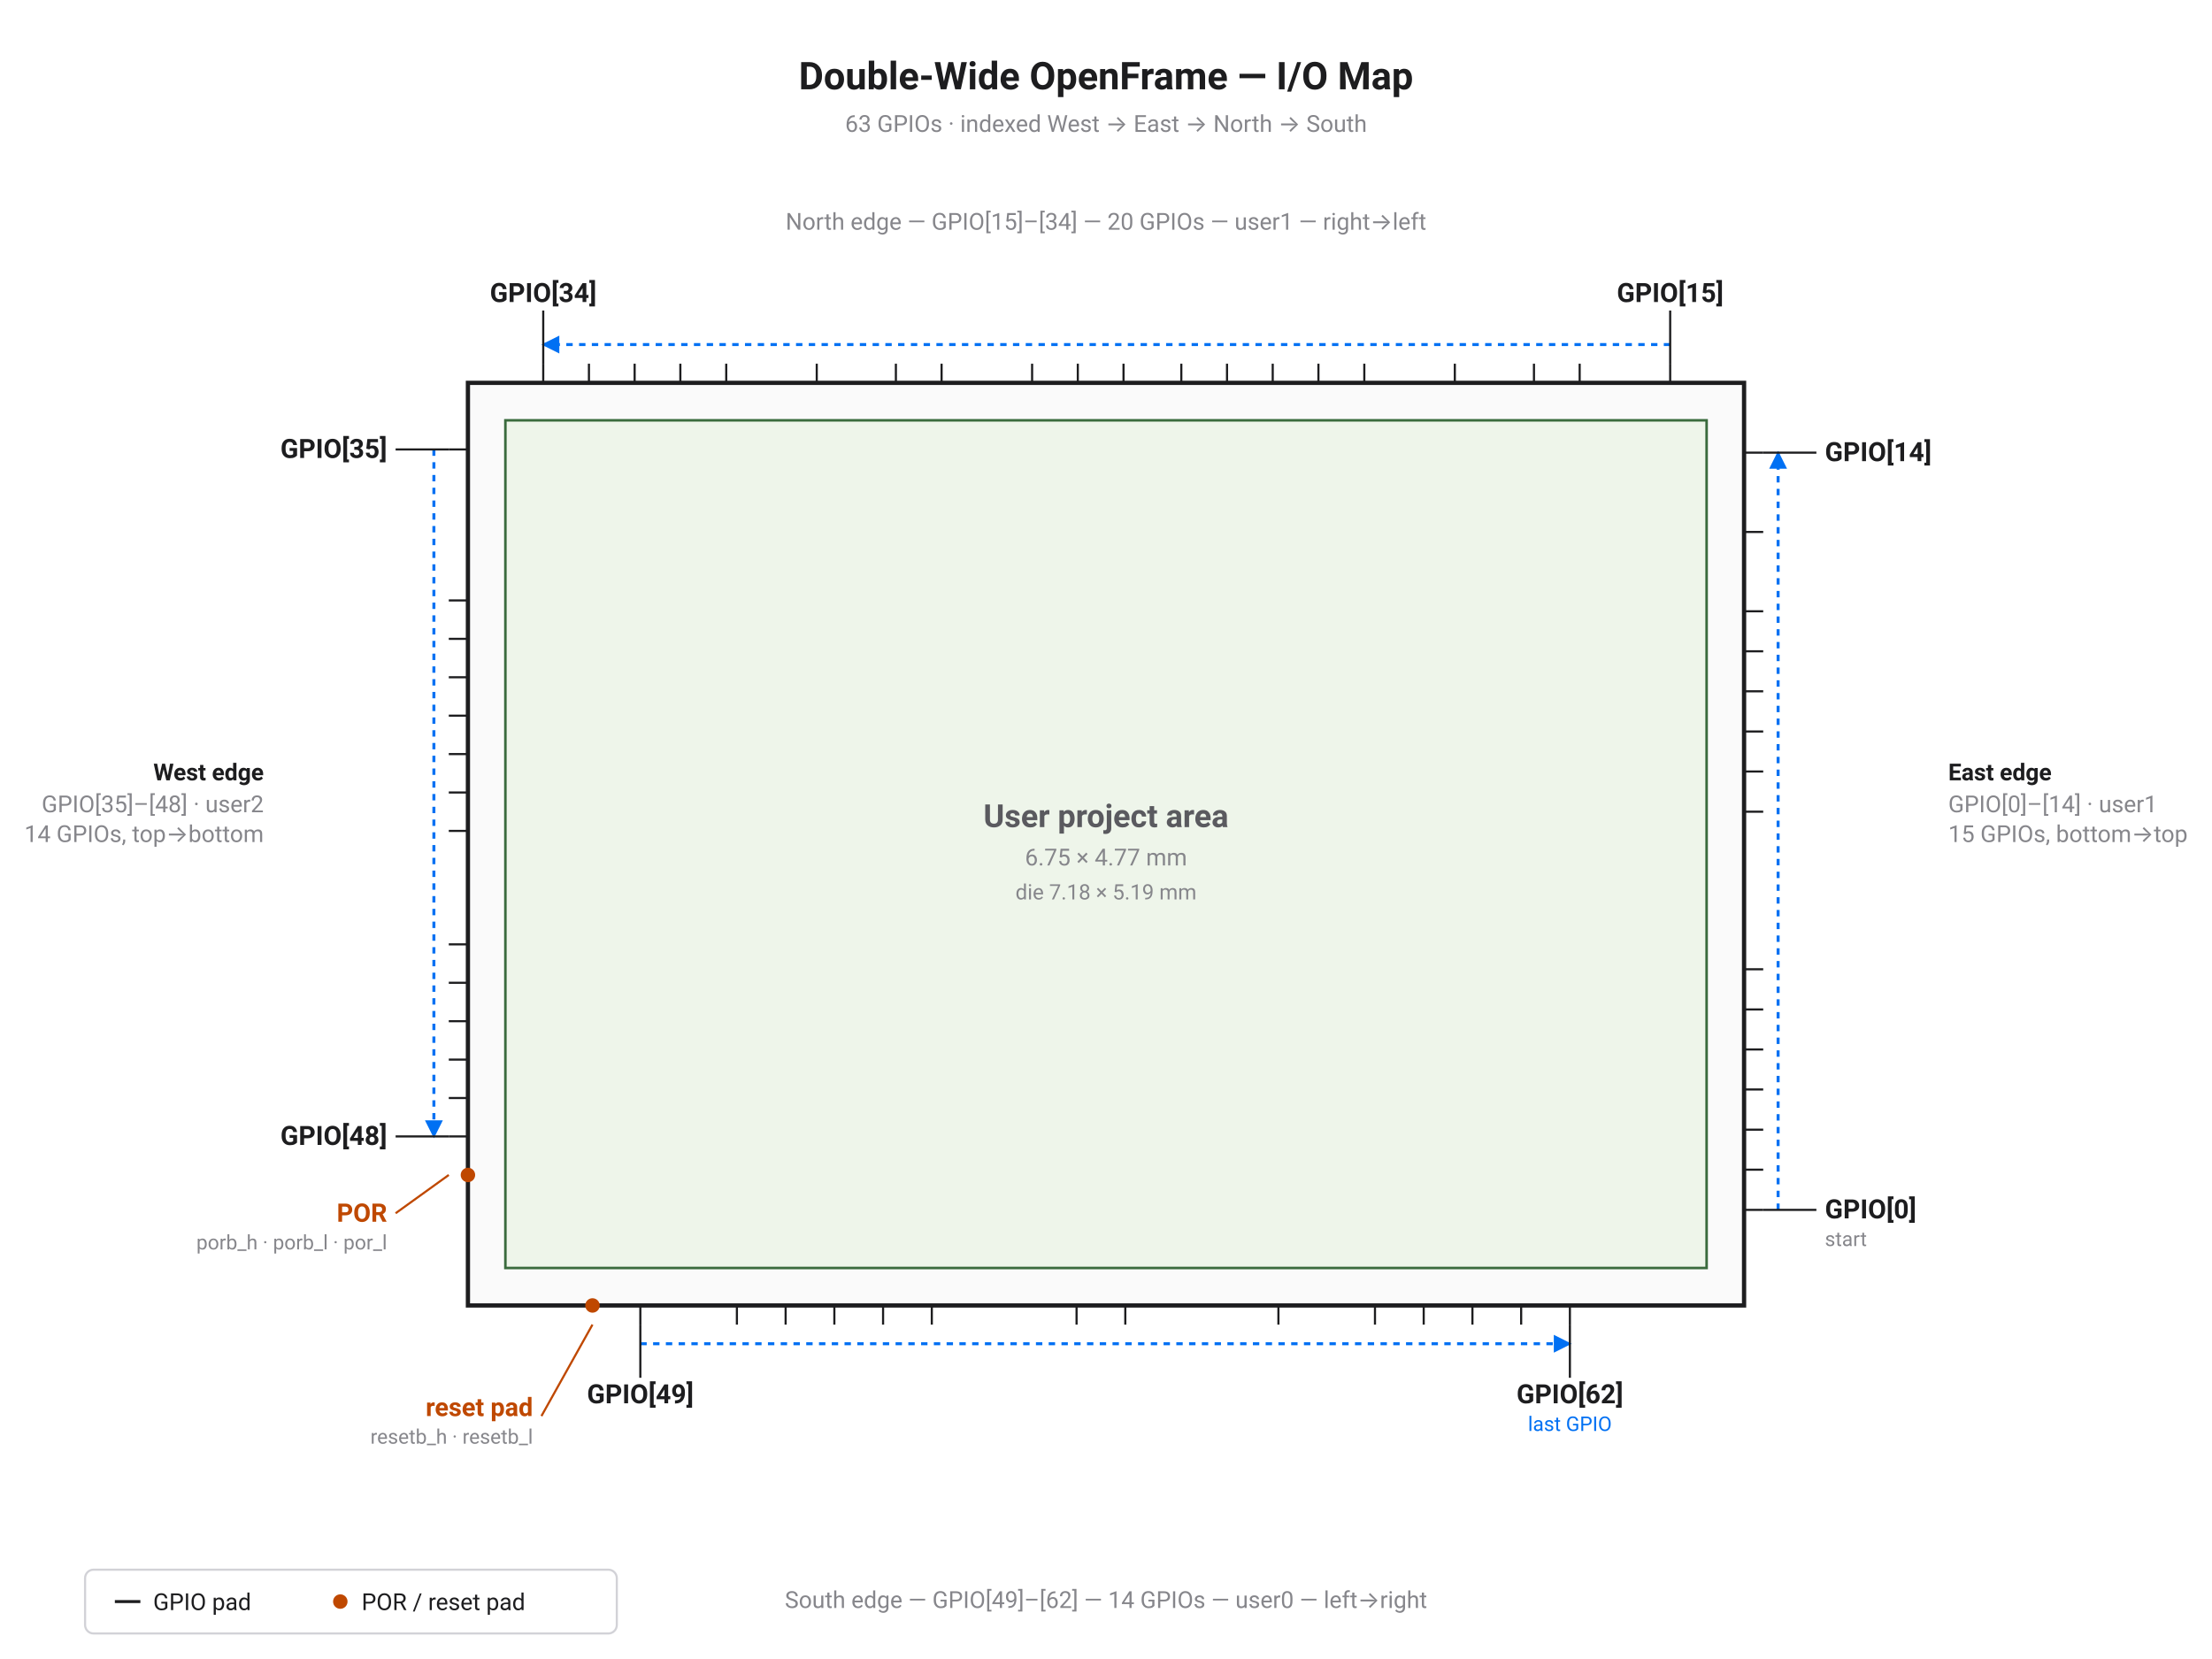
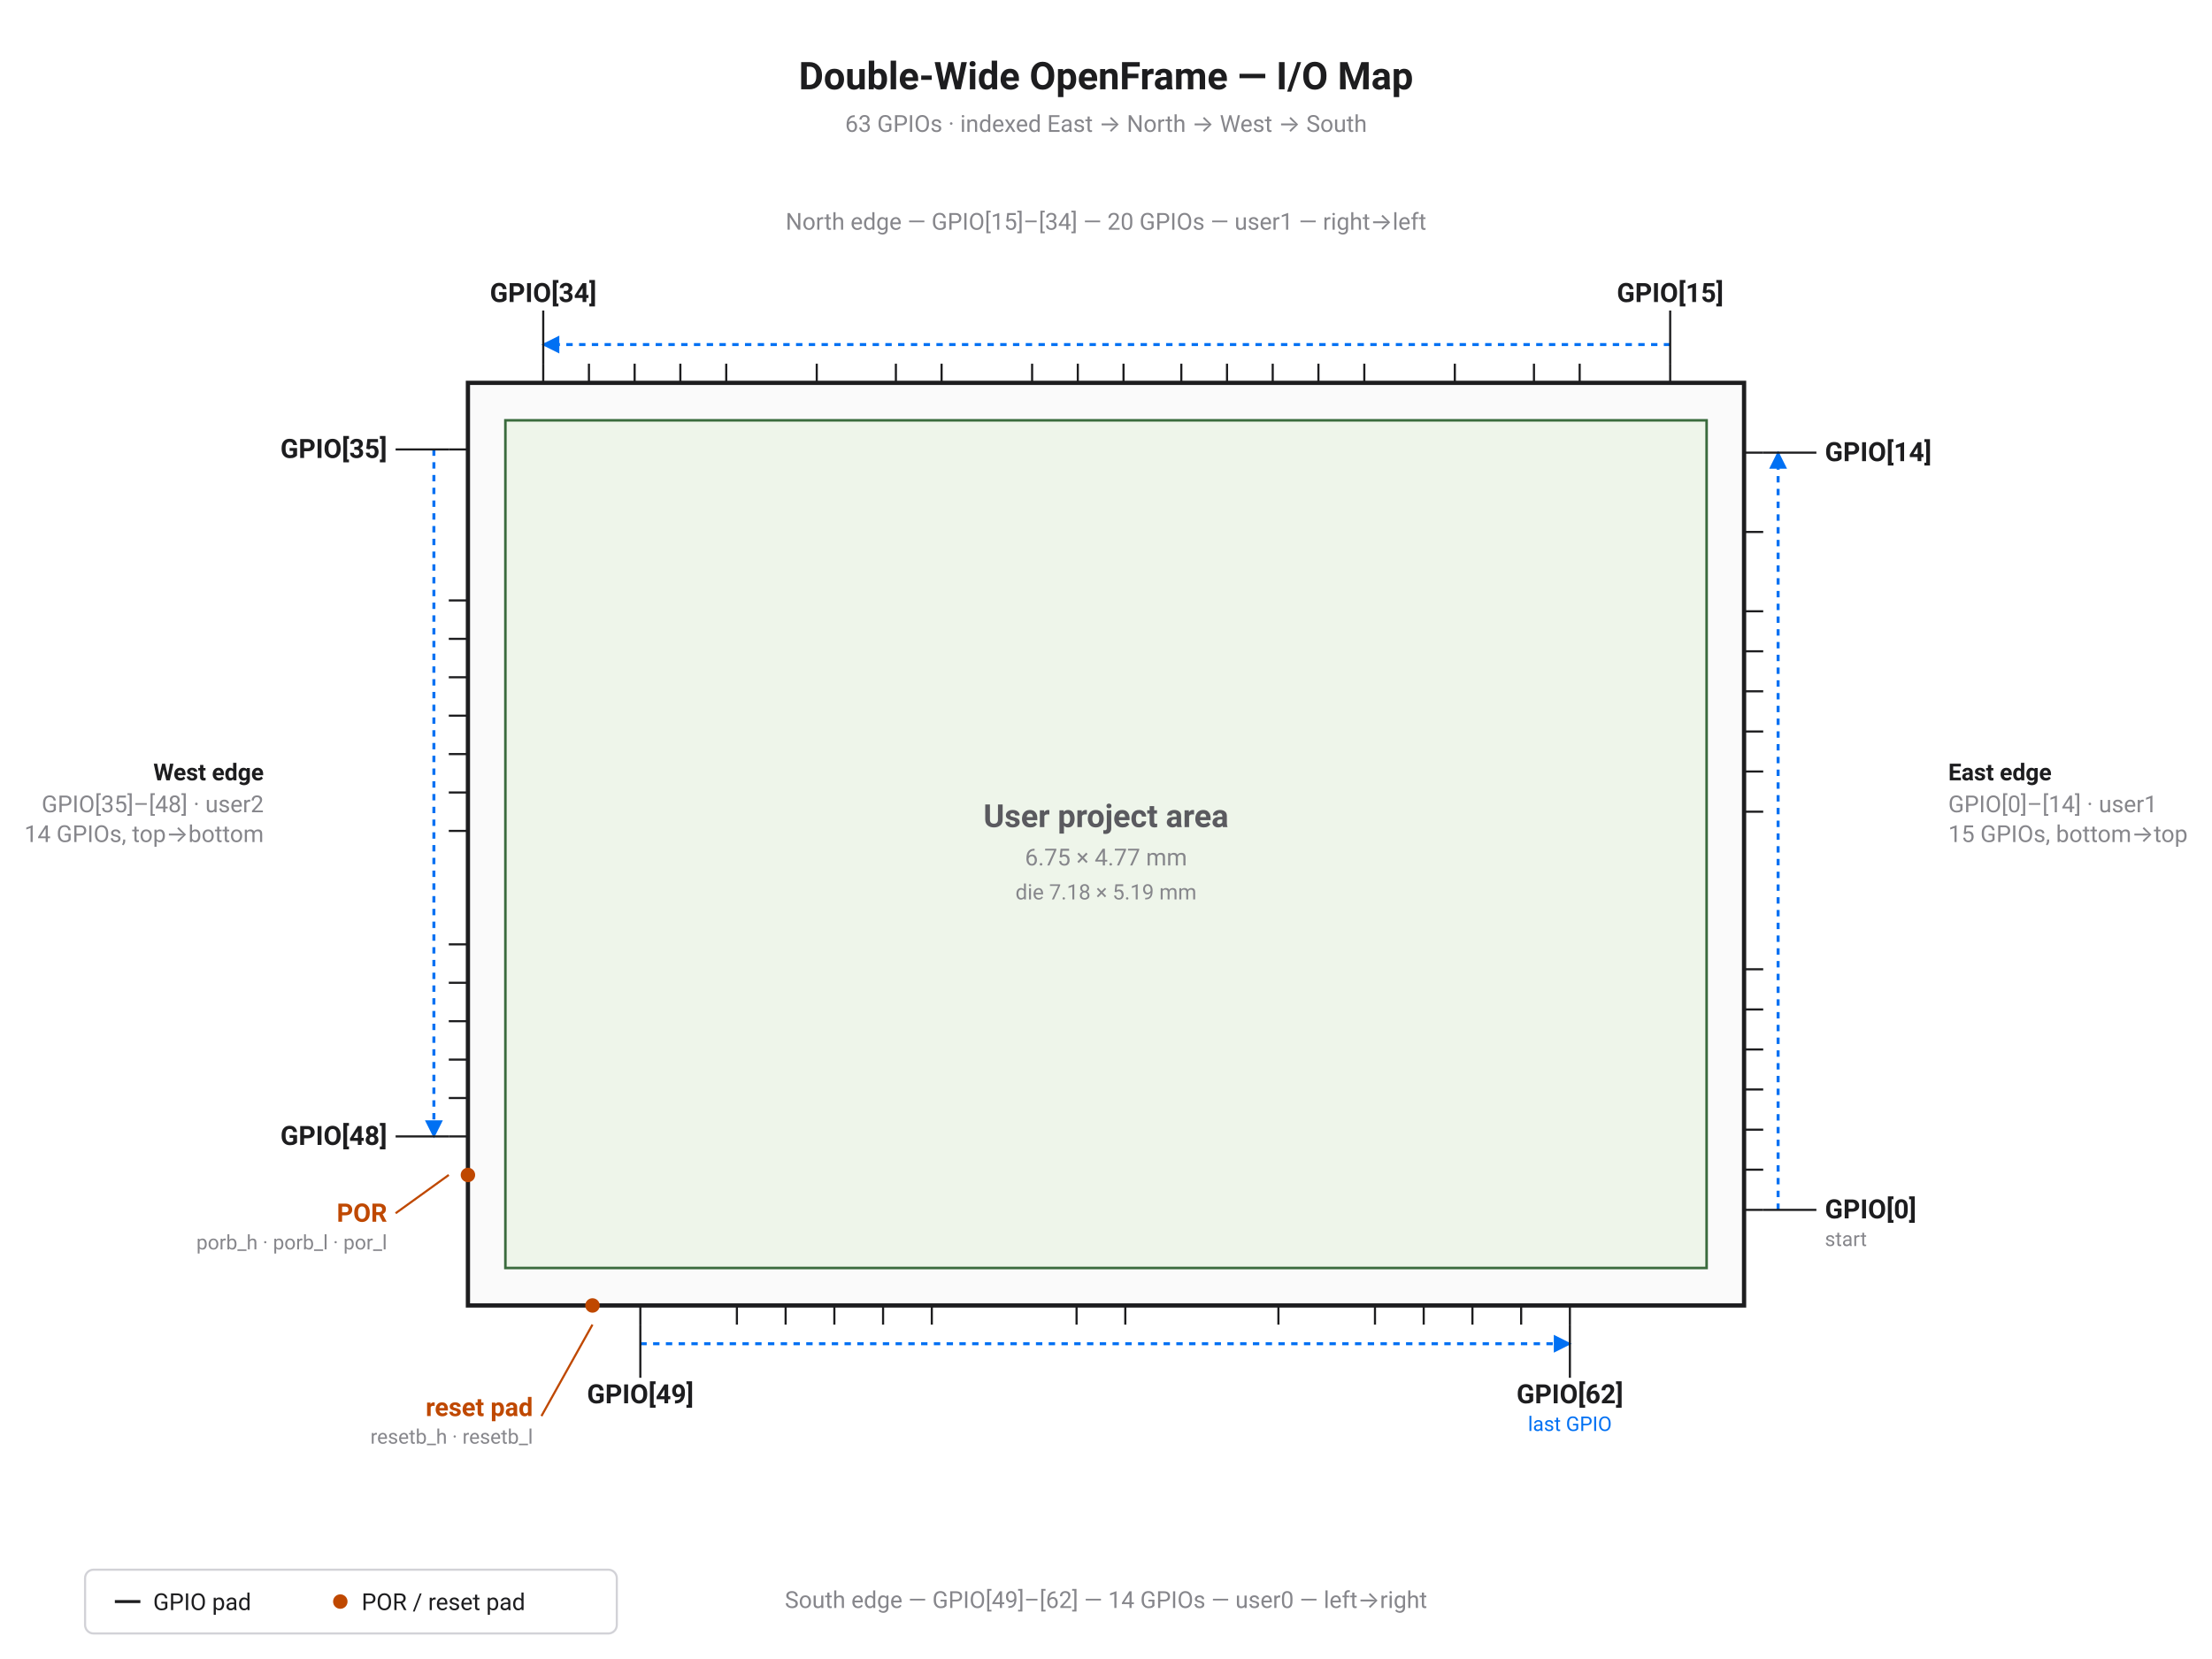
<svg xmlns="http://www.w3.org/2000/svg" viewBox="0 0 1040 780" font-family="-apple-system,BlinkMacSystemFont,'Segoe UI',Roboto,sans-serif" font-size="12" role="img" aria-label="Double-wide openframe I/O map">
  <rect width="1040" height="780" fill="#ffffff" />
  <text x="520" y="42" text-anchor="middle" font-size="18" font-weight="600" fill="#1d1d1f">Double-Wide OpenFrame — I/O Map</text>
-   <text x="520" y="62" text-anchor="middle" font-size="11" fill="#86868b">63 GPIOs · indexed West → East → North → South</text>
+   <text x="520" y="62" text-anchor="middle" font-size="11" fill="#86868b">63 GPIOs · indexed East → North → West → South</text>
  <rect x="220" y="180" width="600" height="433.779" fill="#fafafa" stroke="#1d1d1f" stroke-width="2" />
  <rect x="237.616" y="197.616" width="564.768" height="398.548" fill="#eef5ea" stroke="#3a6b3d" stroke-width="1.2" />
  <text x="520" y="388.89" text-anchor="middle" font-size="15" font-weight="600" fill="#5a5a5f">User project area</text>
  <text x="520" y="406.89" text-anchor="middle" font-size="11" fill="#86868b">6.75 × 4.77 mm</text>
  <text x="520" y="422.89" text-anchor="middle" font-size="10" fill="#86868b">die 7.18 × 5.19 mm</text>
  <g stroke="#1d1d1f" stroke-width="1" fill="none">
    <line x1="211" y1="534.306" x2="220" y2="534.306" />
    <line x1="211" y1="516.246" x2="220" y2="516.246" />
    <line x1="211" y1="498.186" x2="220" y2="498.186" />
    <line x1="211" y1="480.125" x2="220" y2="480.125" />
    <line x1="211" y1="462.065" x2="220" y2="462.065" />
    <line x1="211" y1="444.005" x2="220" y2="444.005" />
    <line x1="211" y1="390.661" x2="220" y2="390.661" />
    <line x1="211" y1="372.6" x2="220" y2="372.6" />
    <line x1="211" y1="354.54" x2="220" y2="354.54" />
    <line x1="211" y1="336.48" x2="220" y2="336.48" />
    <line x1="211" y1="318.42" x2="220" y2="318.42" />
    <line x1="211" y1="300.36" x2="220" y2="300.36" />
    <line x1="211" y1="282.299" x2="220" y2="282.299" />
    <line x1="211" y1="211.313" x2="220" y2="211.313" />
    <line x1="820" y1="568.838" x2="829" y2="568.838" />
    <line x1="820" y1="549.941" x2="829" y2="549.941" />
    <line x1="820" y1="531.129" x2="829" y2="531.129" />
    <line x1="820" y1="512.232" x2="829" y2="512.232" />
    <line x1="820" y1="493.42" x2="829" y2="493.42" />
    <line x1="820" y1="474.607" x2="829" y2="474.607" />
    <line x1="820" y1="455.711" x2="829" y2="455.711" />
    <line x1="820" y1="381.63" x2="829" y2="381.63" />
    <line x1="820" y1="362.734" x2="829" y2="362.734" />
    <line x1="820" y1="343.921" x2="829" y2="343.921" />
    <line x1="820" y1="325.025" x2="829" y2="325.025" />
    <line x1="820" y1="306.212" x2="829" y2="306.212" />
    <line x1="820" y1="287.4" x2="829" y2="287.4" />
    <line x1="820" y1="250.109" x2="829" y2="250.109" />
    <line x1="820" y1="212.818" x2="829" y2="212.818" />
    <line x1="255.41" y1="171" x2="255.41" y2="180" />
    <line x1="276.898" y1="171" x2="276.898" y2="180" />
    <line x1="298.386" y1="171" x2="298.386" y2="180" />
    <line x1="319.875" y1="171" x2="319.875" y2="180" />
    <line x1="341.446" y1="171" x2="341.446" y2="180" />
    <line x1="384.005" y1="171" x2="384.005" y2="180" />
    <line x1="421.212" y1="171" x2="421.212" y2="180" />
    <line x1="442.701" y1="171" x2="442.701" y2="180" />
    <line x1="485.259" y1="171" x2="485.259" y2="180" />
    <line x1="506.747" y1="171" x2="506.747" y2="180" />
    <line x1="528.236" y1="171" x2="528.236" y2="180" />
    <line x1="555.41" y1="171" x2="555.41" y2="180" />
    <line x1="576.898" y1="171" x2="576.898" y2="180" />
    <line x1="598.386" y1="171" x2="598.386" y2="180" />
    <line x1="619.875" y1="171" x2="619.875" y2="180" />
    <line x1="641.446" y1="171" x2="641.446" y2="180" />
    <line x1="684.005" y1="171" x2="684.005" y2="180" />
    <line x1="721.212" y1="171" x2="721.212" y2="180" />
    <line x1="742.701" y1="171" x2="742.701" y2="180" />
    <line x1="785.259" y1="171" x2="785.259" y2="180" />
    <line x1="301.062" y1="613.779" x2="301.062" y2="622.779" />
    <line x1="346.463" y1="613.779" x2="346.463" y2="622.779" />
    <line x1="369.373" y1="613.779" x2="369.373" y2="622.779" />
    <line x1="392.283" y1="613.779" x2="392.283" y2="622.779" />
    <line x1="415.192" y1="613.779" x2="415.192" y2="622.779" />
    <line x1="438.102" y1="613.779" x2="438.102" y2="622.779" />
    <line x1="506.162" y1="613.779" x2="506.162" y2="622.779" />
    <line x1="529.072" y1="613.779" x2="529.072" y2="622.779" />
    <line x1="601.062" y1="613.779" x2="601.062" y2="622.779" />
    <line x1="646.463" y1="613.779" x2="646.463" y2="622.779" />
    <line x1="669.373" y1="613.779" x2="669.373" y2="622.779" />
    <line x1="692.283" y1="613.779" x2="692.283" y2="622.779" />
    <line x1="715.192" y1="613.779" x2="715.192" y2="622.779" />
    <line x1="738.102" y1="613.779" x2="738.102" y2="622.779" />
  </g>
  <defs>
    <marker id="ar" viewBox="0 0 10 10" refX="9" refY="5" markerWidth="6" markerHeight="6" orient="auto-start-reverse">
      <path d="M0 0 L10 5 L0 10 z" fill="#0070f3" />
    </marker>
  </defs>
  <g stroke="#0070f3" stroke-width="1.4" fill="none" stroke-dasharray="3 3">
    <line x1="204" y1="211.313" x2="204" y2="534.306" marker-end="url(#ar)" />
    <line x1="836" y1="568.838" x2="836" y2="212.818" marker-end="url(#ar)" />
    <line x1="785.259" y1="162" x2="255.41" y2="162" marker-end="url(#ar)" />
    <line x1="301.062" y1="631.779" x2="738.102" y2="631.779" marker-end="url(#ar)" />
  </g>
  <line x1="211" y1="534.306" x2="186" y2="534.306" stroke="#1d1d1f" />
  <text x="182" y="538.306" text-anchor="end" font-size="12.5" font-weight="600" fill="#1d1d1f">GPIO[48]</text>
  <line x1="211" y1="211.313" x2="186" y2="211.313" stroke="#1d1d1f" />
  <text x="182" y="215.313" text-anchor="end" font-size="12.5" font-weight="600" fill="#1d1d1f">GPIO[35]</text>
  <line x1="829" y1="568.838" x2="854" y2="568.838" stroke="#1d1d1f" />
  <text x="858" y="572.838" font-size="12.5" font-weight="600" fill="#1d1d1f">GPIO[0]</text>
  <text x="858" y="585.838" font-size="9.5" fill="#86868b">start</text>
  <line x1="829" y1="212.818" x2="854" y2="212.818" stroke="#1d1d1f" />
  <text x="858" y="216.818" font-size="12.5" font-weight="600" fill="#1d1d1f">GPIO[14]</text>
  <line x1="255.41" y1="171" x2="255.41" y2="146" stroke="#1d1d1f" />
  <text x="255.41" y="142" text-anchor="middle" font-size="12.5" font-weight="600" fill="#1d1d1f">GPIO[34]</text>
  <line x1="785.259" y1="171" x2="785.259" y2="146" stroke="#1d1d1f" />
  <text x="785.259" y="142" text-anchor="middle" font-size="12.5" font-weight="600" fill="#1d1d1f">GPIO[15]</text>
  <line x1="301.062" y1="622.779" x2="301.062" y2="647.779" stroke="#1d1d1f" />
  <text x="301.062" y="659.779" text-anchor="middle" font-size="12.5" font-weight="600" fill="#1d1d1f">GPIO[49]</text>
  <line x1="738.102" y1="622.779" x2="738.102" y2="647.779" stroke="#1d1d1f" />
  <text x="738.102" y="659.779" text-anchor="middle" font-size="12.5" font-weight="600" fill="#1d1d1f">GPIO[62]</text>
  <text x="738.102" y="672.779" text-anchor="middle" font-size="9.5" fill="#0070f3">last GPIO</text>
  <circle cx="220" cy="552.426" r="3.4" fill="#bf4800" />
  <line x1="211" y1="552.426" x2="186" y2="570.426" stroke="#bf4800" />
  <text x="182" y="574.426" text-anchor="end" font-size="12" font-weight="600" fill="#bf4800">POR</text>
  <text x="182" y="587.426" text-anchor="end" font-size="9.5" fill="#86868b">porb_h · porb_l · por_l</text>
  <circle cx="278.566" cy="613.779" r="3.4" fill="#bf4800" />
  <line x1="278.566" y1="622.779" x2="254.566" y2="665.779" stroke="#bf4800" />
  <text x="250.566" y="665.779" text-anchor="end" font-size="12" font-weight="600" fill="#bf4800">reset pad</text>
  <text x="250.566" y="678.779" text-anchor="end" font-size="9.5" fill="#86868b">resetb_h · resetb_l</text>
  <text x="124" y="366.89" text-anchor="end" font-size="11" font-weight="600" fill="#1d1d1f">West edge</text>
  <text x="124" y="381.89" text-anchor="end" font-size="11" fill="#86868b">GPIO[35]–[48] · user2</text>
  <text x="124" y="395.89" text-anchor="end" font-size="11" fill="#86868b">14 GPIOs, top→bottom</text>
  <text x="916" y="366.89" font-size="11" font-weight="600" fill="#1d1d1f">East edge</text>
  <text x="916" y="381.89" font-size="11" fill="#86868b">GPIO[0]–[14] · user1</text>
  <text x="916" y="395.89" font-size="11" fill="#86868b">15 GPIOs, bottom→top</text>
  <text x="520" y="108" text-anchor="middle" font-size="11" fill="#86868b">North edge — GPIO[15]–[34] — 20 GPIOs — user1 — right→left</text>
  <text x="520" y="756" text-anchor="middle" font-size="11" fill="#86868b">South edge — GPIO[49]–[62] — 14 GPIOs — user0 — left→right</text>
  <g transform="translate(40,738)">
    <rect width="250" height="30" fill="none" stroke="#d2d2d7" rx="4" />
    <line x1="14" y1="15" x2="26" y2="15" stroke="#1d1d1f" stroke-width="1.4" />
    <text x="32" y="19" font-size="11" fill="#1d1d1f">GPIO pad</text>
    <circle cx="120" cy="15" r="3.4" fill="#bf4800" />
    <text x="130" y="19" font-size="11" fill="#1d1d1f">POR / reset pad</text>
  </g>
</svg>
